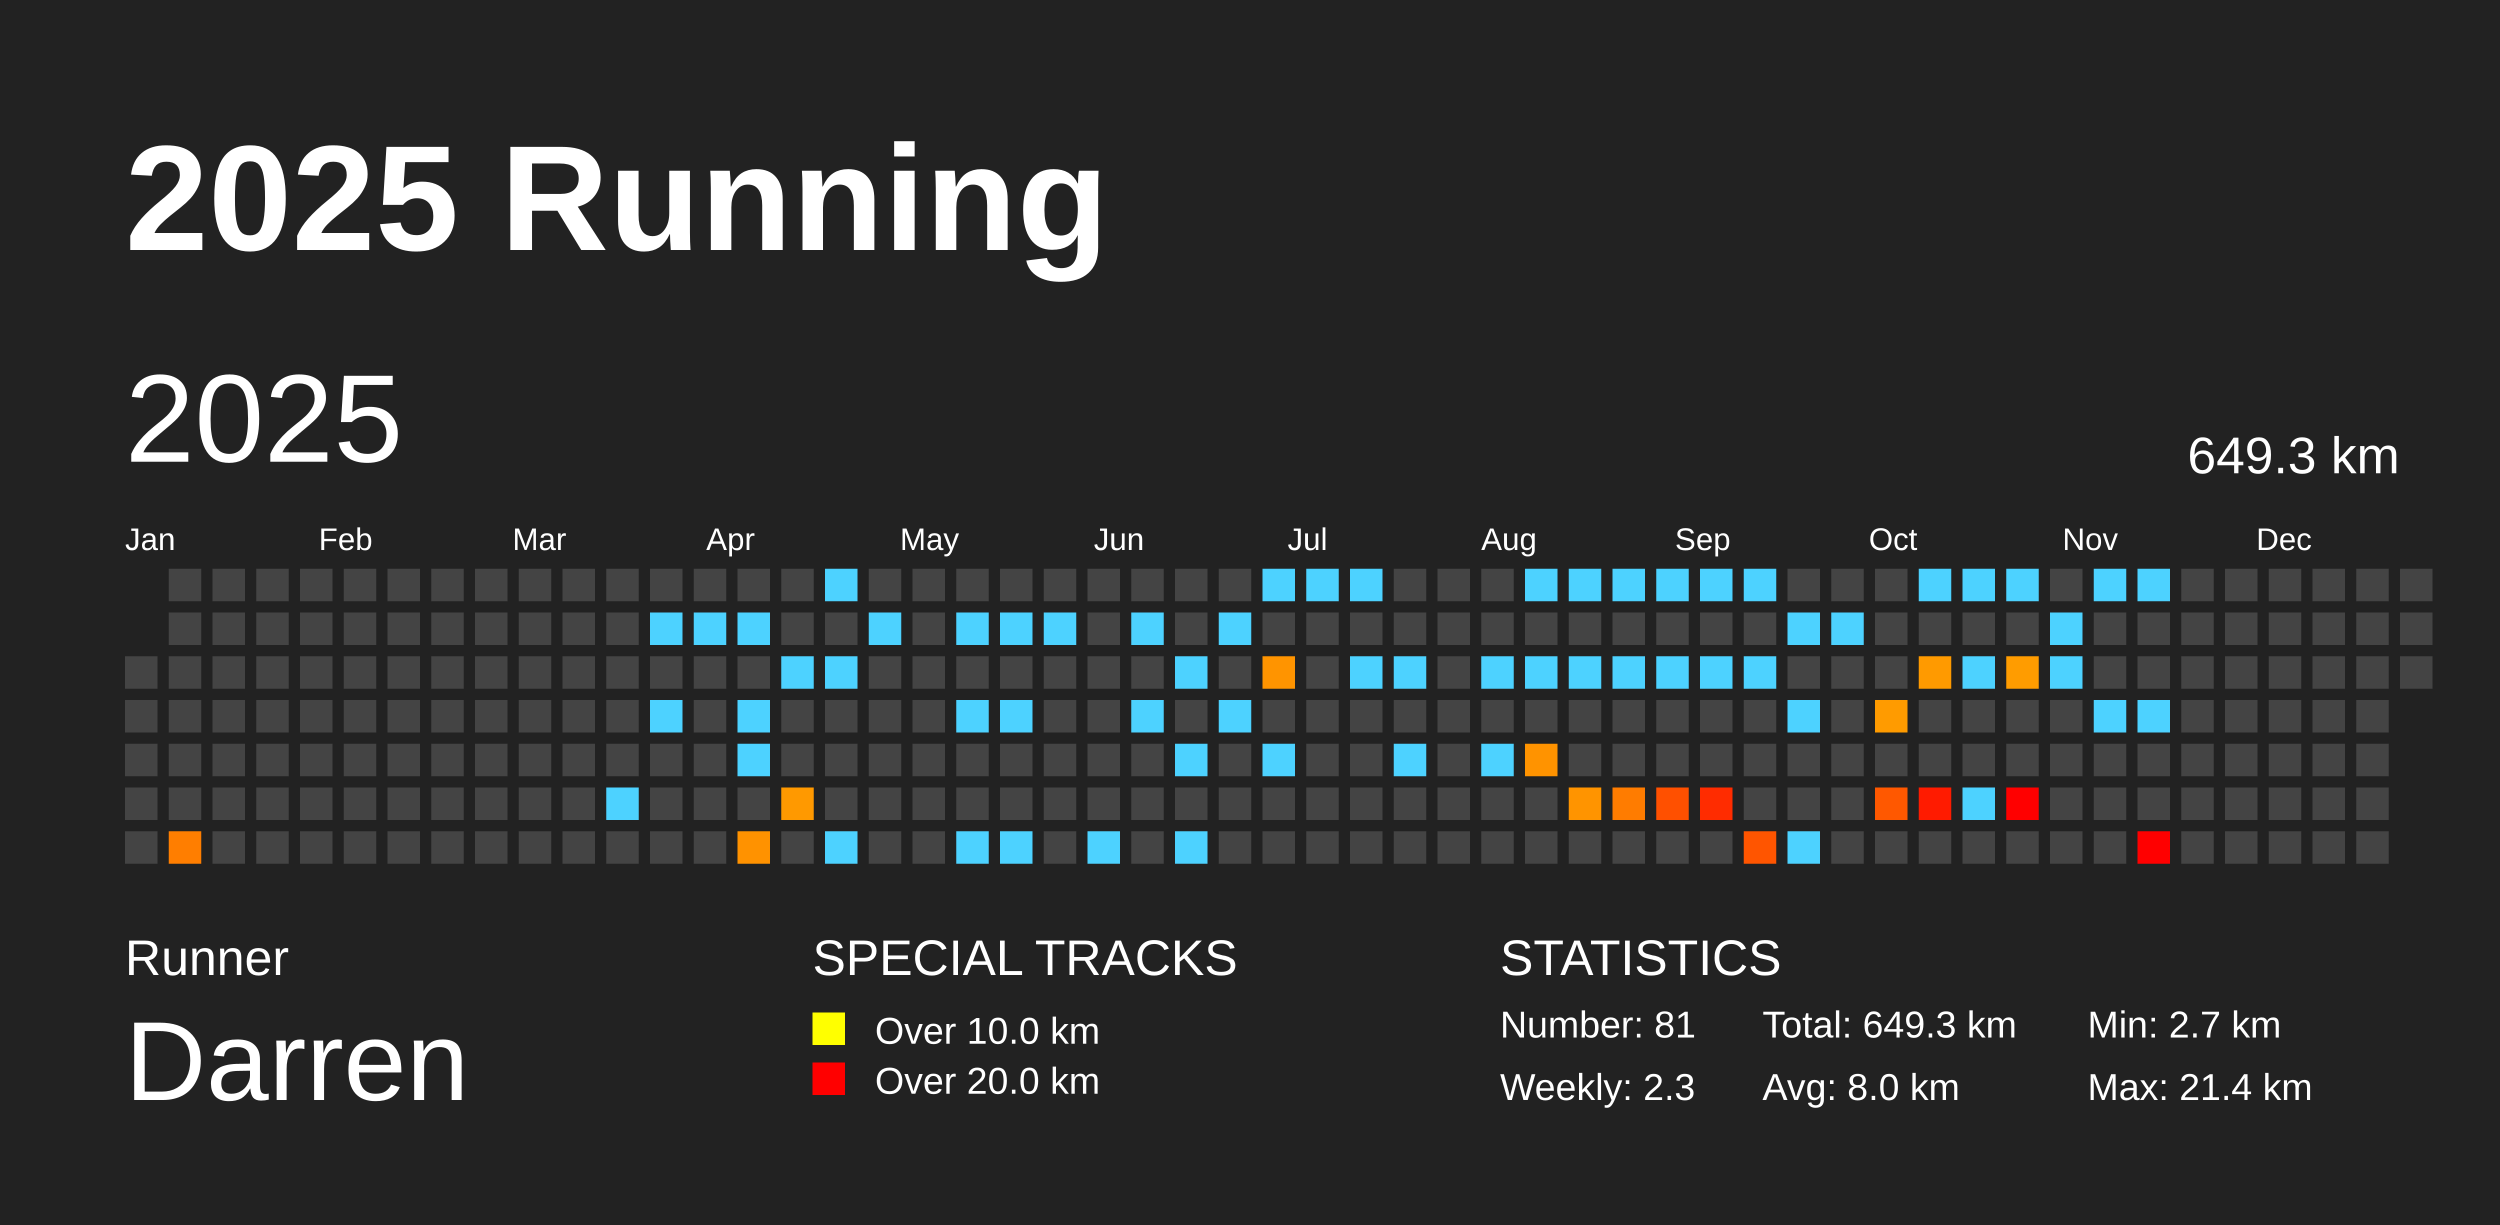
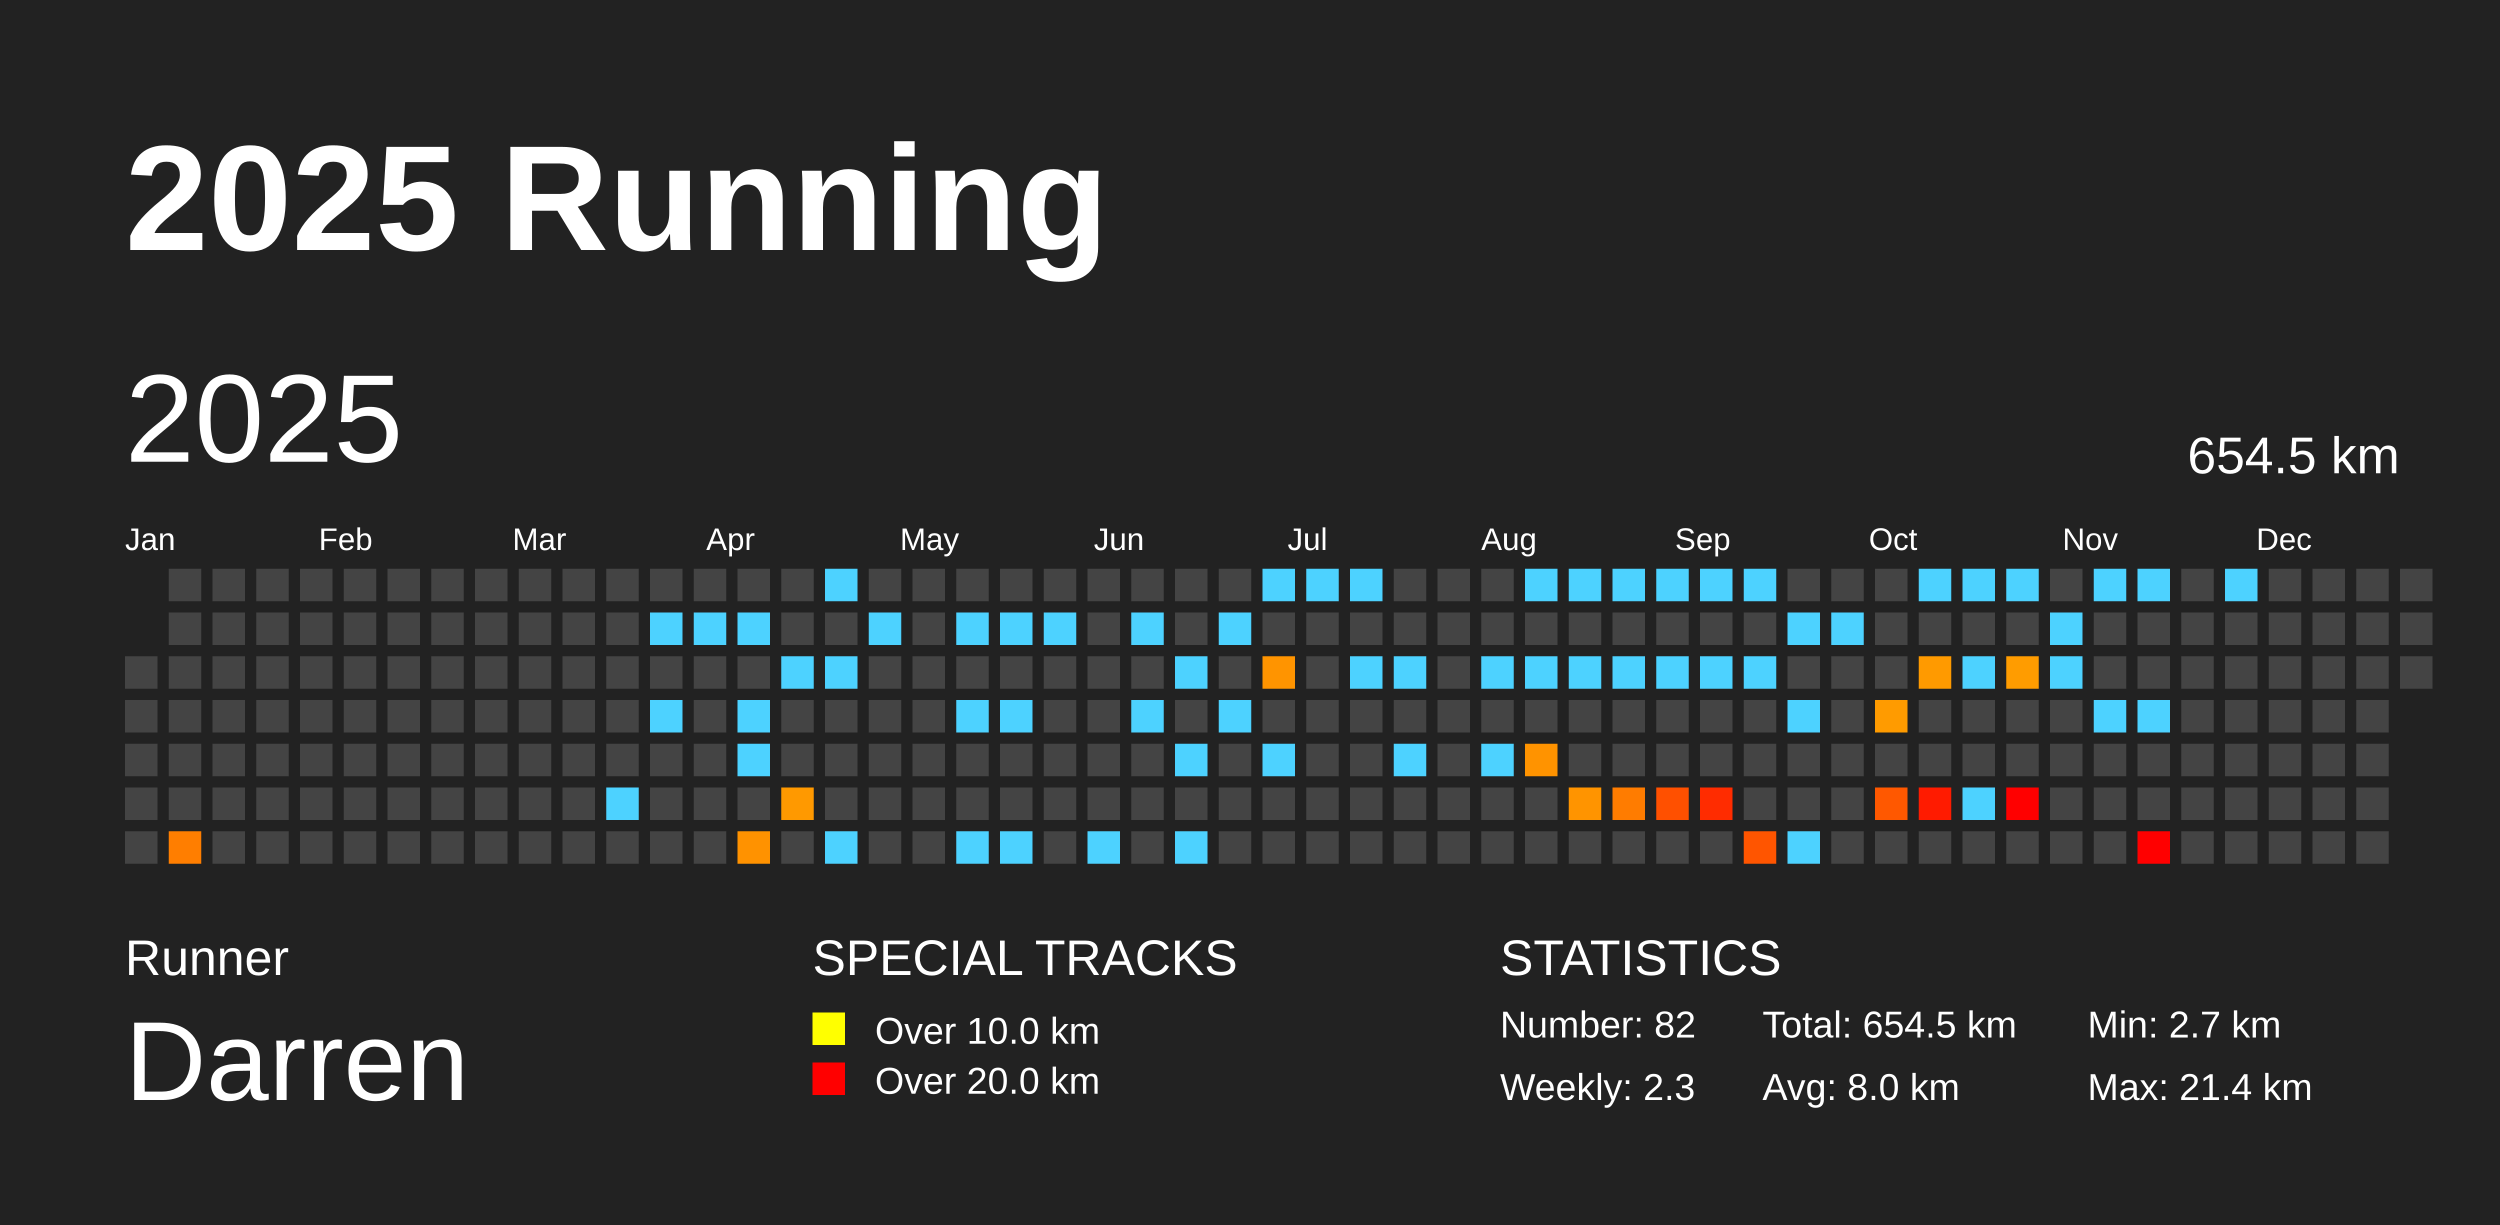
<svg xmlns="http://www.w3.org/2000/svg" baseProfile="full" height="98mm" version="1.1" viewBox="0,0,200,98" width="200mm">
  <defs />
  <rect fill="#222222" height="98" width="200" x="0" y="0" />
  <text fill="#FFFFFF" style="font-size:12px; font-family:Arial; font-weight:bold;" x="10" y="20">2025 Running</text>
  <text fill="#FFFFFF" style="font-size:4px; font-family:Arial" x="10" y="78">Runner</text>
  <text fill="#FFFFFF" style="font-size:9px; font-family:Arial" x="10" y="88">Darren</text>
  <text fill="#FFFFFF" style="font-size:4px; font-family:Arial" x="65" y="78">SPECIAL TRACKS</text>
  <rect fill="yellow" height="2.6" width="2.6" x="65" y="81" />
  <text fill="#FFFFFF" style="font-size:3px; font-family:Arial" x="70" y="83.5">Over 10.0 km</text>
  <rect fill="red" height="2.6" width="2.6" x="65" y="85" />
  <text fill="#FFFFFF" style="font-size:3px; font-family:Arial" x="70" y="87.5">Over 20.0 km</text>
  <text fill="#FFFFFF" style="font-size:4px; font-family:Arial" x="120" y="78">STATISTICS</text>
-   <text fill="#FFFFFF" style="font-size:3px; font-family:Arial" x="120" y="83">Number: 81</text>
+   <text fill="#FFFFFF" style="font-size:3px; font-family:Arial" x="120" y="83">Number: 82</text>
  <text fill="#FFFFFF" style="font-size:3px; font-family:Arial" x="120" y="88">Weekly: 2.3</text>
-   <text fill="#FFFFFF" style="font-size:3px; font-family:Arial" x="141" y="83">Total: 649.3 km</text>
+   <text fill="#FFFFFF" style="font-size:3px; font-family:Arial" x="141" y="83">Total: 654.5 km</text>
  <text fill="#FFFFFF" style="font-size:3px; font-family:Arial" x="141" y="88">Avg: 8.0 km</text>
  <text fill="#FFFFFF" style="font-size:3px; font-family:Arial" x="167" y="83">Min: 2.7 km</text>
  <text fill="#FFFFFF" style="font-size:3px; font-family:Arial" x="167" y="88">Max: 21.4 km</text>
  <text dominant-baseline="hanging" fill="#FFFFFF" style="font-size:10.0px; font-family:Arial;" x="10" y="30">2025</text>
-   <text dominant-baseline="hanging" fill="#FFFFFF" style="font-size:4.125px; font-family:Arial;" x="175" y="35">649.3 km</text>
+   <text dominant-baseline="hanging" fill="#FFFFFF" style="font-size:4.125px; font-family:Arial;" x="175" y="35">654.5 km</text>
  <text fill="#FFFFFF" style="font-size:2.5px; font-family:Arial" x="10.0" y="44">Jan</text>
  <text fill="#FFFFFF" style="font-size:2.5px; font-family:Arial" x="25.5" y="44">Feb</text>
  <text fill="#FFFFFF" style="font-size:2.5px; font-family:Arial" x="41.0" y="44">Mar</text>
  <text fill="#FFFFFF" style="font-size:2.5px; font-family:Arial" x="56.5" y="44">Apr</text>
  <text fill="#FFFFFF" style="font-size:2.5px; font-family:Arial" x="72.0" y="44">May</text>
  <text fill="#FFFFFF" style="font-size:2.5px; font-family:Arial" x="87.5" y="44">Jun</text>
  <text fill="#FFFFFF" style="font-size:2.5px; font-family:Arial" x="103.0" y="44">Jul</text>
  <text fill="#FFFFFF" style="font-size:2.5px; font-family:Arial" x="118.5" y="44">Aug</text>
  <text fill="#FFFFFF" style="font-size:2.5px; font-family:Arial" x="134.0" y="44">Sep</text>
  <text fill="#FFFFFF" style="font-size:2.5px; font-family:Arial" x="149.5" y="44">Oct</text>
  <text fill="#FFFFFF" style="font-size:2.5px; font-family:Arial" x="165.0" y="44">Nov</text>
  <text fill="#FFFFFF" style="font-size:2.5px; font-family:Arial" x="180.5" y="44">Dec</text>
  <rect fill="#444444" height="2.6" width="2.6" x="10.0" y="52.5" />
  <rect fill="#444444" height="2.6" width="2.6" x="10.0" y="56.0" />
  <rect fill="#444444" height="2.6" width="2.6" x="10.0" y="59.5" />
  <rect fill="#444444" height="2.6" width="2.6" x="10.0" y="63.0" />
  <rect fill="#444444" height="2.6" width="2.6" x="10.0" y="66.5" />
  <rect fill="#444444" height="2.6" width="2.6" x="13.5" y="45.5" />
  <rect fill="#444444" height="2.6" width="2.6" x="13.5" y="49.0" />
  <rect fill="#444444" height="2.6" width="2.6" x="13.5" y="52.5" />
  <rect fill="#444444" height="2.6" width="2.6" x="13.5" y="56.0" />
  <rect fill="#444444" height="2.6" width="2.6" x="13.5" y="59.5" />
  <rect fill="#444444" height="2.6" width="2.6" x="13.5" y="63.0" />
  <rect fill="#ff7e00" height="2.6" width="2.6" x="13.5" y="66.5" />
  <rect fill="#444444" height="2.6" width="2.6" x="17.0" y="45.5" />
  <rect fill="#444444" height="2.6" width="2.6" x="17.0" y="49.0" />
  <rect fill="#444444" height="2.6" width="2.6" x="17.0" y="52.5" />
  <rect fill="#444444" height="2.6" width="2.6" x="17.0" y="56.0" />
  <rect fill="#444444" height="2.6" width="2.6" x="17.0" y="59.5" />
  <rect fill="#444444" height="2.6" width="2.6" x="17.0" y="63.0" />
  <rect fill="#444444" height="2.6" width="2.6" x="17.0" y="66.5" />
  <rect fill="#444444" height="2.6" width="2.6" x="20.5" y="45.5" />
  <rect fill="#444444" height="2.6" width="2.6" x="20.5" y="49.0" />
  <rect fill="#444444" height="2.6" width="2.6" x="20.5" y="52.5" />
  <rect fill="#444444" height="2.6" width="2.6" x="20.5" y="56.0" />
  <rect fill="#444444" height="2.6" width="2.6" x="20.5" y="59.5" />
  <rect fill="#444444" height="2.6" width="2.6" x="20.5" y="63.0" />
  <rect fill="#444444" height="2.6" width="2.6" x="20.5" y="66.5" />
  <rect fill="#444444" height="2.6" width="2.6" x="24.0" y="45.5" />
  <rect fill="#444444" height="2.6" width="2.6" x="24.0" y="49.0" />
  <rect fill="#444444" height="2.6" width="2.6" x="24.0" y="52.5" />
  <rect fill="#444444" height="2.6" width="2.6" x="24.0" y="56.0" />
  <rect fill="#444444" height="2.6" width="2.6" x="24.0" y="59.5" />
  <rect fill="#444444" height="2.6" width="2.6" x="24.0" y="63.0" />
  <rect fill="#444444" height="2.6" width="2.6" x="24.0" y="66.5" />
  <rect fill="#444444" height="2.6" width="2.6" x="27.5" y="45.5" />
  <rect fill="#444444" height="2.6" width="2.6" x="27.5" y="49.0" />
  <rect fill="#444444" height="2.6" width="2.6" x="27.5" y="52.5" />
  <rect fill="#444444" height="2.6" width="2.6" x="27.5" y="56.0" />
  <rect fill="#444444" height="2.6" width="2.6" x="27.5" y="59.5" />
  <rect fill="#444444" height="2.6" width="2.6" x="27.5" y="63.0" />
  <rect fill="#444444" height="2.6" width="2.6" x="27.5" y="66.5" />
  <rect fill="#444444" height="2.6" width="2.6" x="31.0" y="45.5" />
  <rect fill="#444444" height="2.6" width="2.6" x="31.0" y="49.0" />
  <rect fill="#444444" height="2.6" width="2.6" x="31.0" y="52.5" />
  <rect fill="#444444" height="2.6" width="2.6" x="31.0" y="56.0" />
  <rect fill="#444444" height="2.6" width="2.6" x="31.0" y="59.5" />
  <rect fill="#444444" height="2.6" width="2.6" x="31.0" y="63.0" />
  <rect fill="#444444" height="2.6" width="2.6" x="31.0" y="66.5" />
  <rect fill="#444444" height="2.6" width="2.6" x="34.5" y="45.5" />
  <rect fill="#444444" height="2.6" width="2.6" x="34.5" y="49.0" />
  <rect fill="#444444" height="2.6" width="2.6" x="34.5" y="52.5" />
  <rect fill="#444444" height="2.6" width="2.6" x="34.5" y="56.0" />
  <rect fill="#444444" height="2.6" width="2.6" x="34.5" y="59.5" />
  <rect fill="#444444" height="2.6" width="2.6" x="34.5" y="63.0" />
  <rect fill="#444444" height="2.6" width="2.6" x="34.5" y="66.5" />
  <rect fill="#444444" height="2.6" width="2.6" x="38.0" y="45.5" />
  <rect fill="#444444" height="2.6" width="2.6" x="38.0" y="49.0" />
  <rect fill="#444444" height="2.6" width="2.6" x="38.0" y="52.5" />
  <rect fill="#444444" height="2.6" width="2.6" x="38.0" y="56.0" />
  <rect fill="#444444" height="2.6" width="2.6" x="38.0" y="59.5" />
  <rect fill="#444444" height="2.6" width="2.6" x="38.0" y="63.0" />
  <rect fill="#444444" height="2.6" width="2.6" x="38.0" y="66.5" />
  <rect fill="#444444" height="2.6" width="2.6" x="41.5" y="45.5" />
  <rect fill="#444444" height="2.6" width="2.6" x="41.5" y="49.0" />
  <rect fill="#444444" height="2.6" width="2.6" x="41.5" y="52.5" />
  <rect fill="#444444" height="2.6" width="2.6" x="41.5" y="56.0" />
  <rect fill="#444444" height="2.6" width="2.6" x="41.5" y="59.5" />
  <rect fill="#444444" height="2.6" width="2.6" x="41.5" y="63.0" />
  <rect fill="#444444" height="2.6" width="2.6" x="41.5" y="66.5" />
  <rect fill="#444444" height="2.6" width="2.6" x="45.0" y="45.5" />
  <rect fill="#444444" height="2.6" width="2.6" x="45.0" y="49.0" />
  <rect fill="#444444" height="2.6" width="2.6" x="45.0" y="52.5" />
  <rect fill="#444444" height="2.6" width="2.6" x="45.0" y="56.0" />
  <rect fill="#444444" height="2.6" width="2.6" x="45.0" y="59.5" />
  <rect fill="#444444" height="2.6" width="2.6" x="45.0" y="63.0" />
  <rect fill="#444444" height="2.6" width="2.6" x="45.0" y="66.5" />
  <rect fill="#444444" height="2.6" width="2.6" x="48.5" y="45.5" />
  <rect fill="#444444" height="2.6" width="2.6" x="48.5" y="49.0" />
  <rect fill="#444444" height="2.6" width="2.6" x="48.5" y="52.5" />
  <rect fill="#444444" height="2.6" width="2.6" x="48.5" y="56.0" />
  <rect fill="#444444" height="2.6" width="2.6" x="48.5" y="59.5" />
  <rect fill="#4dd2ff" height="2.6" width="2.6" x="48.5" y="63.0" />
  <rect fill="#444444" height="2.6" width="2.6" x="48.5" y="66.5" />
  <rect fill="#444444" height="2.6" width="2.6" x="52.0" y="45.5" />
  <rect fill="#4dd2ff" height="2.6" width="2.6" x="52.0" y="49.0" />
  <rect fill="#444444" height="2.6" width="2.6" x="52.0" y="52.5" />
  <rect fill="#4dd2ff" height="2.6" width="2.6" x="52.0" y="56.0" />
  <rect fill="#444444" height="2.6" width="2.6" x="52.0" y="59.5" />
  <rect fill="#444444" height="2.6" width="2.6" x="52.0" y="63.0" />
  <rect fill="#444444" height="2.6" width="2.6" x="52.0" y="66.5" />
  <rect fill="#444444" height="2.6" width="2.6" x="55.5" y="45.5" />
  <rect fill="#4dd2ff" height="2.6" width="2.6" x="55.5" y="49.0" />
  <rect fill="#444444" height="2.6" width="2.6" x="55.5" y="52.5" />
  <rect fill="#444444" height="2.6" width="2.6" x="55.5" y="56.0" />
  <rect fill="#444444" height="2.6" width="2.6" x="55.5" y="59.5" />
  <rect fill="#444444" height="2.6" width="2.6" x="55.5" y="63.0" />
  <rect fill="#444444" height="2.6" width="2.6" x="55.5" y="66.5" />
  <rect fill="#444444" height="2.6" width="2.6" x="59.0" y="45.5" />
  <rect fill="#4dd2ff" height="2.6" width="2.6" x="59.0" y="49.0" />
  <rect fill="#444444" height="2.6" width="2.6" x="59.0" y="52.5" />
  <rect fill="#4dd2ff" height="2.6" width="2.6" x="59.0" y="56.0" />
  <rect fill="#4dd2ff" height="2.6" width="2.6" x="59.0" y="59.5" />
  <rect fill="#444444" height="2.6" width="2.6" x="59.0" y="63.0" />
  <rect fill="#ff9200" height="2.6" width="2.6" x="59.0" y="66.5" />
  <rect fill="#444444" height="2.6" width="2.6" x="62.5" y="45.5" />
  <rect fill="#444444" height="2.6" width="2.6" x="62.5" y="49.0" />
  <rect fill="#4dd2ff" height="2.6" width="2.6" x="62.5" y="52.5" />
  <rect fill="#444444" height="2.6" width="2.6" x="62.5" y="56.0" />
  <rect fill="#444444" height="2.6" width="2.6" x="62.5" y="59.5" />
  <rect fill="#ff9900" height="2.6" width="2.6" x="62.5" y="63.0" />
  <rect fill="#444444" height="2.6" width="2.6" x="62.5" y="66.5" />
  <rect fill="#4dd2ff" height="2.6" width="2.6" x="66.0" y="45.5" />
  <rect fill="#444444" height="2.6" width="2.6" x="66.0" y="49.0" />
  <rect fill="#4dd2ff" height="2.6" width="2.6" x="66.0" y="52.5" />
  <rect fill="#444444" height="2.6" width="2.6" x="66.0" y="56.0" />
  <rect fill="#444444" height="2.6" width="2.6" x="66.0" y="59.5" />
  <rect fill="#444444" height="2.6" width="2.6" x="66.0" y="63.0" />
  <rect fill="#4dd2ff" height="2.6" width="2.6" x="66.0" y="66.5" />
  <rect fill="#444444" height="2.6" width="2.6" x="69.5" y="45.5" />
  <rect fill="#4dd2ff" height="2.6" width="2.6" x="69.5" y="49.0" />
  <rect fill="#444444" height="2.6" width="2.6" x="69.5" y="52.5" />
  <rect fill="#444444" height="2.6" width="2.6" x="69.5" y="56.0" />
  <rect fill="#444444" height="2.6" width="2.6" x="69.5" y="59.5" />
  <rect fill="#444444" height="2.6" width="2.6" x="69.5" y="63.0" />
  <rect fill="#444444" height="2.6" width="2.6" x="69.5" y="66.5" />
  <rect fill="#444444" height="2.6" width="2.6" x="73.0" y="45.5" />
  <rect fill="#444444" height="2.6" width="2.6" x="73.0" y="49.0" />
  <rect fill="#444444" height="2.6" width="2.6" x="73.0" y="52.5" />
  <rect fill="#444444" height="2.6" width="2.6" x="73.0" y="56.0" />
  <rect fill="#444444" height="2.6" width="2.6" x="73.0" y="59.5" />
  <rect fill="#444444" height="2.6" width="2.6" x="73.0" y="63.0" />
  <rect fill="#444444" height="2.6" width="2.6" x="73.0" y="66.5" />
  <rect fill="#444444" height="2.6" width="2.6" x="76.5" y="45.5" />
  <rect fill="#4dd2ff" height="2.6" width="2.6" x="76.5" y="49.0" />
  <rect fill="#444444" height="2.6" width="2.6" x="76.5" y="52.5" />
  <rect fill="#4dd2ff" height="2.6" width="2.6" x="76.5" y="56.0" />
  <rect fill="#444444" height="2.6" width="2.6" x="76.5" y="59.5" />
  <rect fill="#444444" height="2.6" width="2.6" x="76.5" y="63.0" />
  <rect fill="#4dd2ff" height="2.6" width="2.6" x="76.5" y="66.5" />
  <rect fill="#444444" height="2.6" width="2.6" x="80.0" y="45.5" />
  <rect fill="#4dd2ff" height="2.6" width="2.6" x="80.0" y="49.0" />
  <rect fill="#444444" height="2.6" width="2.6" x="80.0" y="52.5" />
  <rect fill="#4dd2ff" height="2.6" width="2.6" x="80.0" y="56.0" />
  <rect fill="#444444" height="2.6" width="2.6" x="80.0" y="59.5" />
  <rect fill="#444444" height="2.6" width="2.6" x="80.0" y="63.0" />
  <rect fill="#4dd2ff" height="2.6" width="2.6" x="80.0" y="66.5" />
  <rect fill="#444444" height="2.6" width="2.6" x="83.5" y="45.5" />
  <rect fill="#4dd2ff" height="2.6" width="2.6" x="83.5" y="49.0" />
  <rect fill="#444444" height="2.6" width="2.6" x="83.5" y="52.5" />
  <rect fill="#444444" height="2.6" width="2.6" x="83.5" y="56.0" />
  <rect fill="#444444" height="2.6" width="2.6" x="83.5" y="59.5" />
  <rect fill="#444444" height="2.6" width="2.6" x="83.5" y="63.0" />
  <rect fill="#444444" height="2.6" width="2.6" x="83.5" y="66.5" />
  <rect fill="#444444" height="2.6" width="2.6" x="87.0" y="45.5" />
  <rect fill="#444444" height="2.6" width="2.6" x="87.0" y="49.0" />
  <rect fill="#444444" height="2.6" width="2.6" x="87.0" y="52.5" />
  <rect fill="#444444" height="2.6" width="2.6" x="87.0" y="56.0" />
  <rect fill="#444444" height="2.6" width="2.6" x="87.0" y="59.5" />
  <rect fill="#444444" height="2.6" width="2.6" x="87.0" y="63.0" />
  <rect fill="#4dd2ff" height="2.6" width="2.6" x="87.0" y="66.5" />
  <rect fill="#444444" height="2.6" width="2.6" x="90.5" y="45.5" />
  <rect fill="#4dd2ff" height="2.6" width="2.6" x="90.5" y="49.0" />
  <rect fill="#444444" height="2.6" width="2.6" x="90.5" y="52.5" />
  <rect fill="#4dd2ff" height="2.6" width="2.6" x="90.5" y="56.0" />
  <rect fill="#444444" height="2.6" width="2.6" x="90.5" y="59.5" />
  <rect fill="#444444" height="2.6" width="2.6" x="90.5" y="63.0" />
  <rect fill="#444444" height="2.6" width="2.6" x="90.5" y="66.5" />
  <rect fill="#444444" height="2.6" width="2.6" x="94.0" y="45.5" />
  <rect fill="#444444" height="2.6" width="2.6" x="94.0" y="49.0" />
  <rect fill="#4dd2ff" height="2.6" width="2.6" x="94.0" y="52.5" />
  <rect fill="#444444" height="2.6" width="2.6" x="94.0" y="56.0" />
  <rect fill="#4dd2ff" height="2.6" width="2.6" x="94.0" y="59.5" />
  <rect fill="#444444" height="2.6" width="2.6" x="94.0" y="63.0" />
  <rect fill="#4dd2ff" height="2.6" width="2.6" x="94.0" y="66.5" />
  <rect fill="#444444" height="2.6" width="2.6" x="97.5" y="45.5" />
  <rect fill="#4dd2ff" height="2.6" width="2.6" x="97.5" y="49.0" />
  <rect fill="#444444" height="2.6" width="2.6" x="97.5" y="52.5" />
  <rect fill="#4dd2ff" height="2.6" width="2.6" x="97.5" y="56.0" />
  <rect fill="#444444" height="2.6" width="2.6" x="97.5" y="59.5" />
  <rect fill="#444444" height="2.6" width="2.6" x="97.5" y="63.0" />
  <rect fill="#444444" height="2.6" width="2.6" x="97.5" y="66.5" />
  <rect fill="#4dd2ff" height="2.6" width="2.6" x="101.0" y="45.5" />
  <rect fill="#444444" height="2.6" width="2.6" x="101.0" y="49.0" />
  <rect fill="#ff9400" height="2.6" width="2.6" x="101.0" y="52.5" />
  <rect fill="#444444" height="2.6" width="2.6" x="101.0" y="56.0" />
  <rect fill="#4dd2ff" height="2.6" width="2.6" x="101.0" y="59.5" />
  <rect fill="#444444" height="2.6" width="2.6" x="101.0" y="63.0" />
  <rect fill="#444444" height="2.6" width="2.6" x="101.0" y="66.5" />
  <rect fill="#4dd2ff" height="2.6" width="2.6" x="104.5" y="45.5" />
  <rect fill="#444444" height="2.6" width="2.6" x="104.5" y="49.0" />
  <rect fill="#444444" height="2.6" width="2.6" x="104.5" y="52.5" />
  <rect fill="#444444" height="2.6" width="2.6" x="104.5" y="56.0" />
  <rect fill="#444444" height="2.6" width="2.6" x="104.5" y="59.5" />
  <rect fill="#444444" height="2.6" width="2.6" x="104.5" y="63.0" />
  <rect fill="#444444" height="2.6" width="2.6" x="104.5" y="66.5" />
  <rect fill="#4dd2ff" height="2.6" width="2.6" x="108.0" y="45.5" />
  <rect fill="#444444" height="2.6" width="2.6" x="108.0" y="49.0" />
  <rect fill="#4dd2ff" height="2.6" width="2.6" x="108.0" y="52.5" />
  <rect fill="#444444" height="2.6" width="2.6" x="108.0" y="56.0" />
  <rect fill="#444444" height="2.6" width="2.6" x="108.0" y="59.5" />
  <rect fill="#444444" height="2.6" width="2.6" x="108.0" y="63.0" />
  <rect fill="#444444" height="2.6" width="2.6" x="108.0" y="66.5" />
  <rect fill="#444444" height="2.6" width="2.6" x="111.5" y="45.5" />
  <rect fill="#444444" height="2.6" width="2.6" x="111.5" y="49.0" />
  <rect fill="#4dd2ff" height="2.6" width="2.6" x="111.5" y="52.5" />
  <rect fill="#444444" height="2.6" width="2.6" x="111.5" y="56.0" />
  <rect fill="#4dd2ff" height="2.6" width="2.6" x="111.5" y="59.5" />
  <rect fill="#444444" height="2.6" width="2.6" x="111.5" y="63.0" />
  <rect fill="#444444" height="2.6" width="2.6" x="111.5" y="66.5" />
  <rect fill="#444444" height="2.6" width="2.6" x="115.0" y="45.5" />
  <rect fill="#444444" height="2.6" width="2.6" x="115.0" y="49.0" />
  <rect fill="#444444" height="2.6" width="2.6" x="115.0" y="52.5" />
  <rect fill="#444444" height="2.6" width="2.6" x="115.0" y="56.0" />
  <rect fill="#444444" height="2.6" width="2.6" x="115.0" y="59.5" />
  <rect fill="#444444" height="2.6" width="2.6" x="115.0" y="63.0" />
  <rect fill="#444444" height="2.6" width="2.6" x="115.0" y="66.5" />
  <rect fill="#444444" height="2.6" width="2.6" x="118.5" y="45.5" />
  <rect fill="#444444" height="2.6" width="2.6" x="118.5" y="49.0" />
  <rect fill="#4dd2ff" height="2.6" width="2.6" x="118.5" y="52.5" />
  <rect fill="#444444" height="2.6" width="2.6" x="118.5" y="56.0" />
  <rect fill="#4dd2ff" height="2.6" width="2.6" x="118.5" y="59.5" />
  <rect fill="#444444" height="2.6" width="2.6" x="118.5" y="63.0" />
  <rect fill="#444444" height="2.6" width="2.6" x="118.5" y="66.5" />
  <rect fill="#4dd2ff" height="2.6" width="2.6" x="122.0" y="45.5" />
  <rect fill="#444444" height="2.6" width="2.6" x="122.0" y="49.0" />
  <rect fill="#4dd2ff" height="2.6" width="2.6" x="122.0" y="52.5" />
  <rect fill="#444444" height="2.6" width="2.6" x="122.0" y="56.0" />
  <rect fill="#ff9300" height="2.6" width="2.6" x="122.0" y="59.5" />
  <rect fill="#444444" height="2.6" width="2.6" x="122.0" y="63.0" />
  <rect fill="#444444" height="2.6" width="2.6" x="122.0" y="66.5" />
  <rect fill="#4dd2ff" height="2.6" width="2.6" x="125.5" y="45.5" />
  <rect fill="#444444" height="2.6" width="2.6" x="125.5" y="49.0" />
  <rect fill="#4dd2ff" height="2.6" width="2.6" x="125.5" y="52.5" />
  <rect fill="#444444" height="2.6" width="2.6" x="125.5" y="56.0" />
  <rect fill="#444444" height="2.6" width="2.6" x="125.5" y="59.5" />
  <rect fill="#ff9400" height="2.6" width="2.6" x="125.5" y="63.0" />
  <rect fill="#444444" height="2.6" width="2.6" x="125.5" y="66.5" />
  <rect fill="#4dd2ff" height="2.6" width="2.6" x="129.0" y="45.5" />
  <rect fill="#444444" height="2.6" width="2.6" x="129.0" y="49.0" />
  <rect fill="#4dd2ff" height="2.6" width="2.6" x="129.0" y="52.5" />
  <rect fill="#444444" height="2.6" width="2.6" x="129.0" y="56.0" />
  <rect fill="#444444" height="2.6" width="2.6" x="129.0" y="59.5" />
  <rect fill="#ff7c00" height="2.6" width="2.6" x="129.0" y="63.0" />
  <rect fill="#444444" height="2.6" width="2.6" x="129.0" y="66.5" />
  <rect fill="#4dd2ff" height="2.6" width="2.6" x="132.5" y="45.5" />
  <rect fill="#444444" height="2.6" width="2.6" x="132.5" y="49.0" />
  <rect fill="#4dd2ff" height="2.6" width="2.6" x="132.5" y="52.5" />
  <rect fill="#444444" height="2.6" width="2.6" x="132.5" y="56.0" />
  <rect fill="#444444" height="2.6" width="2.6" x="132.5" y="59.5" />
  <rect fill="#ff5000" height="2.6" width="2.6" x="132.5" y="63.0" />
  <rect fill="#444444" height="2.6" width="2.6" x="132.5" y="66.5" />
  <rect fill="#4dd2ff" height="2.6" width="2.6" x="136.0" y="45.5" />
  <rect fill="#444444" height="2.6" width="2.6" x="136.0" y="49.0" />
  <rect fill="#4dd2ff" height="2.6" width="2.6" x="136.0" y="52.5" />
  <rect fill="#444444" height="2.6" width="2.6" x="136.0" y="56.0" />
  <rect fill="#444444" height="2.6" width="2.6" x="136.0" y="59.5" />
  <rect fill="#ff2c00" height="2.6" width="2.6" x="136.0" y="63.0" />
  <rect fill="#444444" height="2.6" width="2.6" x="136.0" y="66.5" />
  <rect fill="#4dd2ff" height="2.6" width="2.6" x="139.5" y="45.5" />
  <rect fill="#444444" height="2.6" width="2.6" x="139.5" y="49.0" />
  <rect fill="#4dd2ff" height="2.6" width="2.6" x="139.5" y="52.5" />
  <rect fill="#444444" height="2.6" width="2.6" x="139.5" y="56.0" />
  <rect fill="#444444" height="2.6" width="2.6" x="139.5" y="59.5" />
  <rect fill="#444444" height="2.6" width="2.6" x="139.5" y="63.0" />
  <rect fill="#ff5500" height="2.6" width="2.6" x="139.5" y="66.5" />
  <rect fill="#444444" height="2.6" width="2.6" x="143.0" y="45.5" />
  <rect fill="#4dd2ff" height="2.6" width="2.6" x="143.0" y="49.0" />
  <rect fill="#444444" height="2.6" width="2.6" x="143.0" y="52.5" />
  <rect fill="#4dd2ff" height="2.6" width="2.6" x="143.0" y="56.0" />
  <rect fill="#444444" height="2.6" width="2.6" x="143.0" y="59.5" />
  <rect fill="#444444" height="2.6" width="2.6" x="143.0" y="63.0" />
  <rect fill="#4dd2ff" height="2.6" width="2.6" x="143.0" y="66.5" />
  <rect fill="#444444" height="2.6" width="2.6" x="146.5" y="45.5" />
  <rect fill="#4dd2ff" height="2.6" width="2.6" x="146.5" y="49.0" />
  <rect fill="#444444" height="2.6" width="2.6" x="146.5" y="52.5" />
  <rect fill="#444444" height="2.6" width="2.6" x="146.5" y="56.0" />
  <rect fill="#444444" height="2.6" width="2.6" x="146.5" y="59.5" />
  <rect fill="#444444" height="2.6" width="2.6" x="146.5" y="63.0" />
  <rect fill="#444444" height="2.6" width="2.6" x="146.5" y="66.5" />
  <rect fill="#444444" height="2.6" width="2.6" x="150.0" y="45.5" />
  <rect fill="#444444" height="2.6" width="2.6" x="150.0" y="49.0" />
  <rect fill="#444444" height="2.6" width="2.6" x="150.0" y="52.5" />
  <rect fill="#ff9b00" height="2.6" width="2.6" x="150.0" y="56.0" />
  <rect fill="#444444" height="2.6" width="2.6" x="150.0" y="59.5" />
  <rect fill="#ff5800" height="2.6" width="2.6" x="150.0" y="63.0" />
  <rect fill="#444444" height="2.6" width="2.6" x="150.0" y="66.5" />
  <rect fill="#4dd2ff" height="2.6" width="2.6" x="153.5" y="45.5" />
  <rect fill="#444444" height="2.6" width="2.6" x="153.5" y="49.0" />
  <rect fill="#ff9a00" height="2.6" width="2.6" x="153.5" y="52.5" />
  <rect fill="#444444" height="2.6" width="2.6" x="153.5" y="56.0" />
  <rect fill="#444444" height="2.6" width="2.6" x="153.5" y="59.5" />
  <rect fill="#ff1b00" height="2.6" width="2.6" x="153.5" y="63.0" />
  <rect fill="#444444" height="2.6" width="2.6" x="153.5" y="66.5" />
  <rect fill="#4dd2ff" height="2.6" width="2.6" x="157.0" y="45.5" />
  <rect fill="#444444" height="2.6" width="2.6" x="157.0" y="49.0" />
  <rect fill="#4dd2ff" height="2.6" width="2.6" x="157.0" y="52.5" />
  <rect fill="#444444" height="2.6" width="2.6" x="157.0" y="56.0" />
  <rect fill="#444444" height="2.6" width="2.6" x="157.0" y="59.5" />
  <rect fill="#4dd2ff" height="2.6" width="2.6" x="157.0" y="63.0" />
  <rect fill="#444444" height="2.6" width="2.6" x="157.0" y="66.5" />
  <rect fill="#4dd2ff" height="2.6" width="2.6" x="160.5" y="45.5" />
  <rect fill="#444444" height="2.6" width="2.6" x="160.5" y="49.0" />
  <rect fill="#ff9c00" height="2.6" width="2.6" x="160.5" y="52.5" />
  <rect fill="#444444" height="2.6" width="2.6" x="160.5" y="56.0" />
  <rect fill="#444444" height="2.6" width="2.6" x="160.5" y="59.5" />
  <rect fill="red" height="2.6" width="2.6" x="160.5" y="63.0" />
  <rect fill="#444444" height="2.6" width="2.6" x="160.5" y="66.5" />
  <rect fill="#444444" height="2.6" width="2.6" x="164.0" y="45.5" />
  <rect fill="#4dd2ff" height="2.6" width="2.6" x="164.0" y="49.0" />
  <rect fill="#4dd2ff" height="2.6" width="2.6" x="164.0" y="52.5" />
  <rect fill="#444444" height="2.6" width="2.6" x="164.0" y="56.0" />
  <rect fill="#444444" height="2.6" width="2.6" x="164.0" y="59.5" />
  <rect fill="#444444" height="2.6" width="2.6" x="164.0" y="63.0" />
  <rect fill="#444444" height="2.6" width="2.6" x="164.0" y="66.5" />
  <rect fill="#4dd2ff" height="2.6" width="2.6" x="167.5" y="45.5" />
  <rect fill="#444444" height="2.6" width="2.6" x="167.5" y="49.0" />
  <rect fill="#444444" height="2.6" width="2.6" x="167.5" y="52.5" />
  <rect fill="#4dd2ff" height="2.6" width="2.6" x="167.5" y="56.0" />
  <rect fill="#444444" height="2.6" width="2.6" x="167.5" y="59.5" />
  <rect fill="#444444" height="2.6" width="2.6" x="167.5" y="63.0" />
  <rect fill="#444444" height="2.6" width="2.6" x="167.5" y="66.5" />
  <rect fill="#4dd2ff" height="2.6" width="2.6" x="171.0" y="45.5" />
  <rect fill="#444444" height="2.6" width="2.6" x="171.0" y="49.0" />
  <rect fill="#444444" height="2.6" width="2.6" x="171.0" y="52.5" />
  <rect fill="#4dd2ff" height="2.6" width="2.6" x="171.0" y="56.0" />
  <rect fill="#444444" height="2.6" width="2.6" x="171.0" y="59.5" />
  <rect fill="#444444" height="2.6" width="2.6" x="171.0" y="63.0" />
  <rect fill="red" height="2.6" width="2.6" x="171.0" y="66.5" />
  <rect fill="#444444" height="2.6" width="2.6" x="174.5" y="45.5" />
  <rect fill="#444444" height="2.6" width="2.6" x="174.5" y="49.0" />
  <rect fill="#444444" height="2.6" width="2.6" x="174.5" y="52.5" />
  <rect fill="#444444" height="2.6" width="2.6" x="174.5" y="56.0" />
  <rect fill="#444444" height="2.6" width="2.6" x="174.5" y="59.5" />
  <rect fill="#444444" height="2.6" width="2.6" x="174.5" y="63.0" />
  <rect fill="#444444" height="2.6" width="2.6" x="174.5" y="66.5" />
-   <rect fill="#444444" height="2.6" width="2.6" x="178.0" y="45.5" />
+   <rect fill="#4dd2ff" height="2.6" width="2.6" x="178.0" y="45.5" />
  <rect fill="#444444" height="2.6" width="2.6" x="178.0" y="49.0" />
  <rect fill="#444444" height="2.6" width="2.6" x="178.0" y="52.5" />
  <rect fill="#444444" height="2.6" width="2.6" x="178.0" y="56.0" />
  <rect fill="#444444" height="2.6" width="2.6" x="178.0" y="59.5" />
  <rect fill="#444444" height="2.6" width="2.6" x="178.0" y="63.0" />
  <rect fill="#444444" height="2.6" width="2.6" x="178.0" y="66.5" />
  <rect fill="#444444" height="2.6" width="2.6" x="181.5" y="45.5" />
  <rect fill="#444444" height="2.6" width="2.6" x="181.5" y="49.0" />
  <rect fill="#444444" height="2.6" width="2.6" x="181.5" y="52.5" />
  <rect fill="#444444" height="2.6" width="2.6" x="181.5" y="56.0" />
  <rect fill="#444444" height="2.6" width="2.6" x="181.5" y="59.5" />
  <rect fill="#444444" height="2.6" width="2.6" x="181.5" y="63.0" />
  <rect fill="#444444" height="2.6" width="2.6" x="181.5" y="66.5" />
  <rect fill="#444444" height="2.6" width="2.6" x="185.0" y="45.5" />
  <rect fill="#444444" height="2.6" width="2.6" x="185.0" y="49.0" />
  <rect fill="#444444" height="2.6" width="2.6" x="185.0" y="52.5" />
  <rect fill="#444444" height="2.6" width="2.6" x="185.0" y="56.0" />
  <rect fill="#444444" height="2.6" width="2.6" x="185.0" y="59.5" />
  <rect fill="#444444" height="2.6" width="2.6" x="185.0" y="63.0" />
  <rect fill="#444444" height="2.6" width="2.6" x="185.0" y="66.5" />
  <rect fill="#444444" height="2.6" width="2.6" x="188.5" y="45.5" />
  <rect fill="#444444" height="2.6" width="2.6" x="188.5" y="49.0" />
  <rect fill="#444444" height="2.6" width="2.6" x="188.5" y="52.5" />
  <rect fill="#444444" height="2.6" width="2.6" x="188.5" y="56.0" />
  <rect fill="#444444" height="2.6" width="2.6" x="188.5" y="59.5" />
  <rect fill="#444444" height="2.6" width="2.6" x="188.5" y="63.0" />
  <rect fill="#444444" height="2.6" width="2.6" x="188.5" y="66.5" />
  <rect fill="#444444" height="2.6" width="2.6" x="192.0" y="45.5" />
  <rect fill="#444444" height="2.6" width="2.6" x="192.0" y="49.0" />
  <rect fill="#444444" height="2.6" width="2.6" x="192.0" y="52.5" />
</svg>
